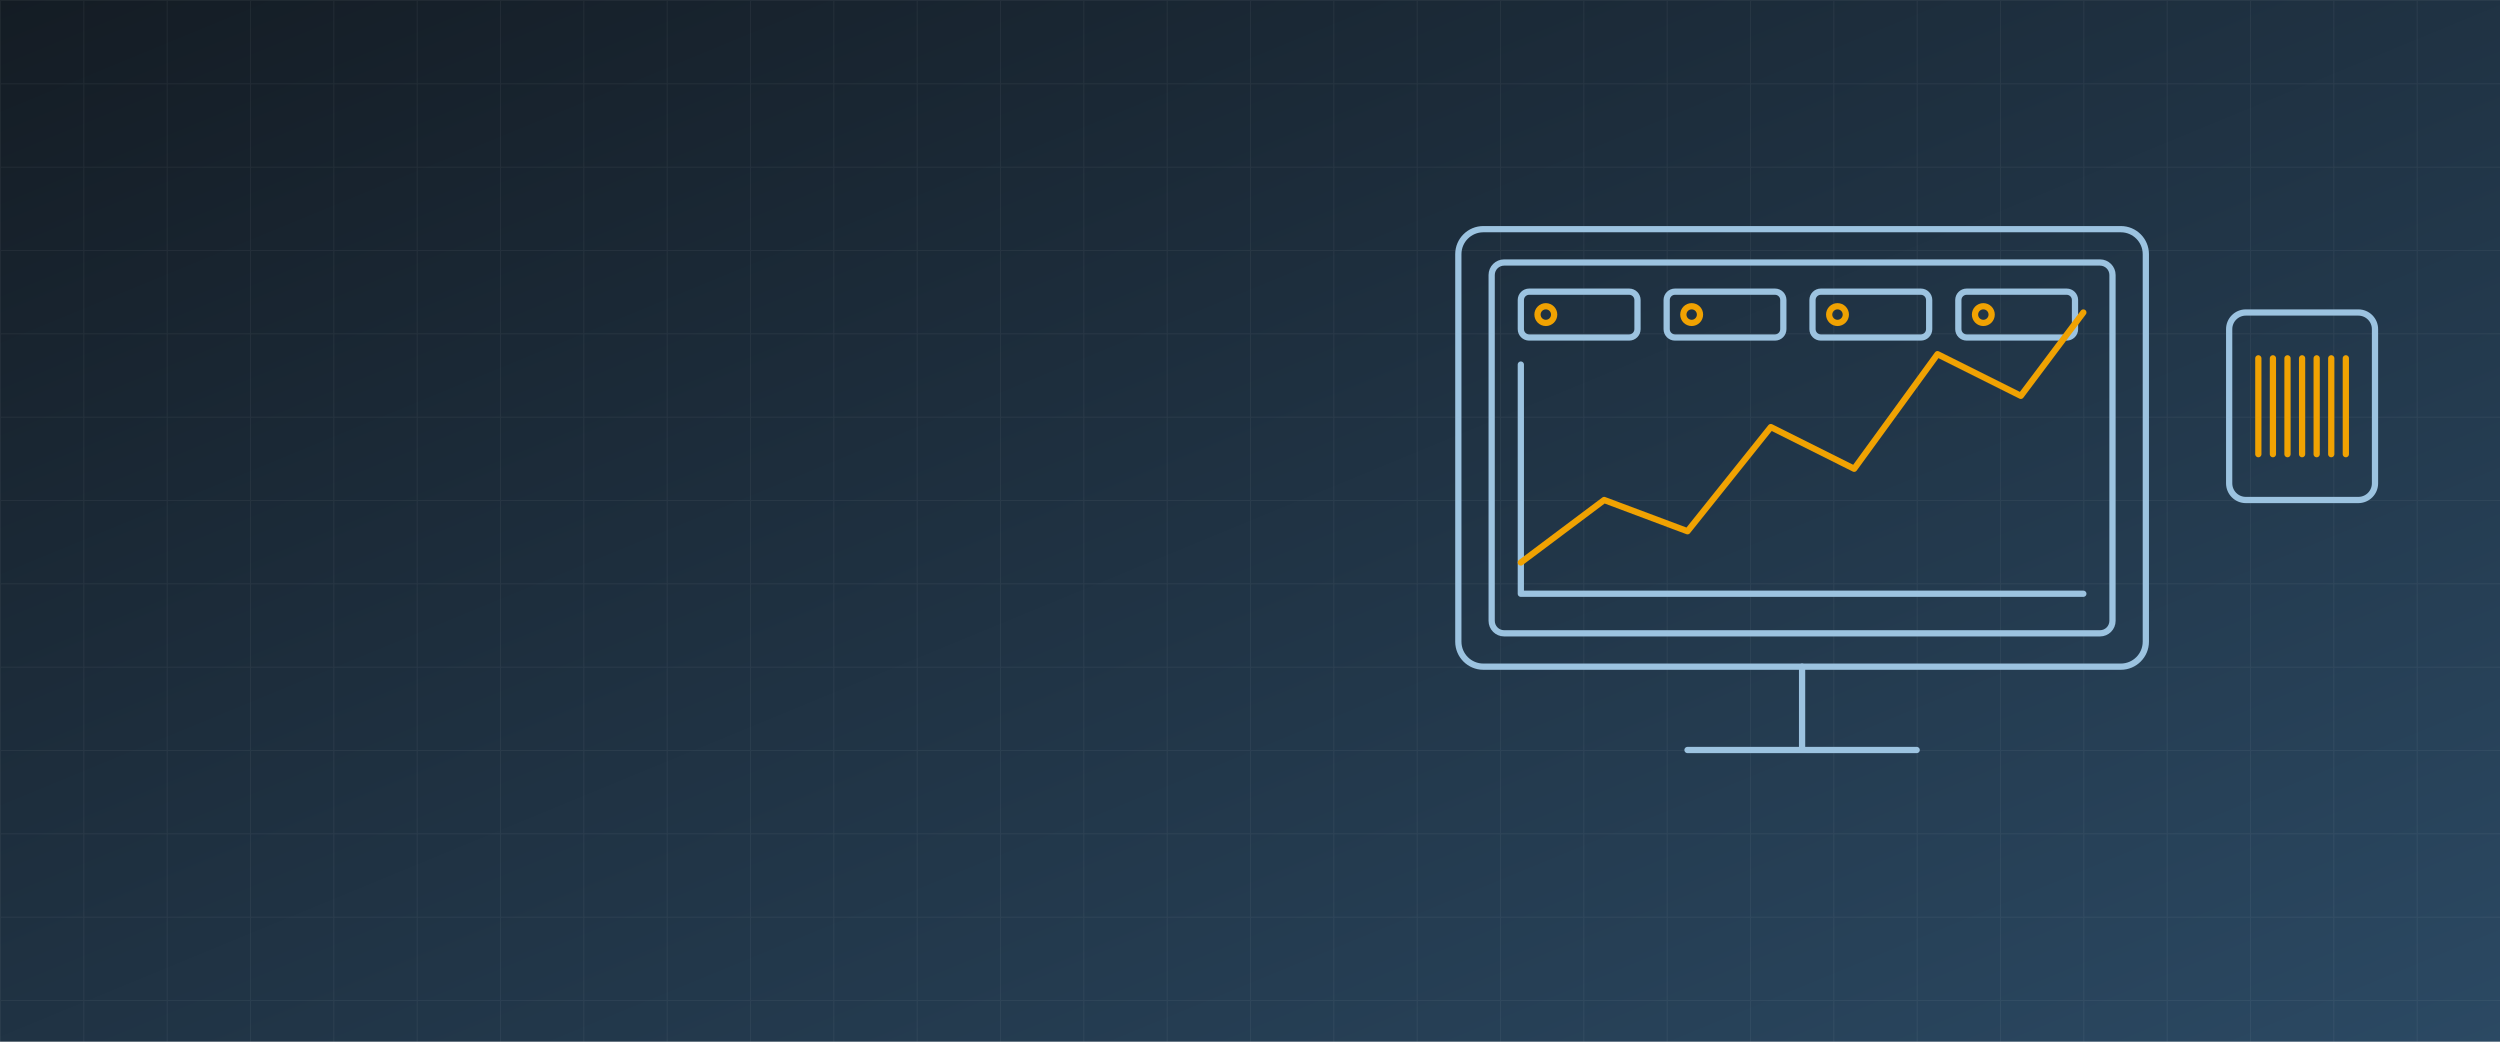
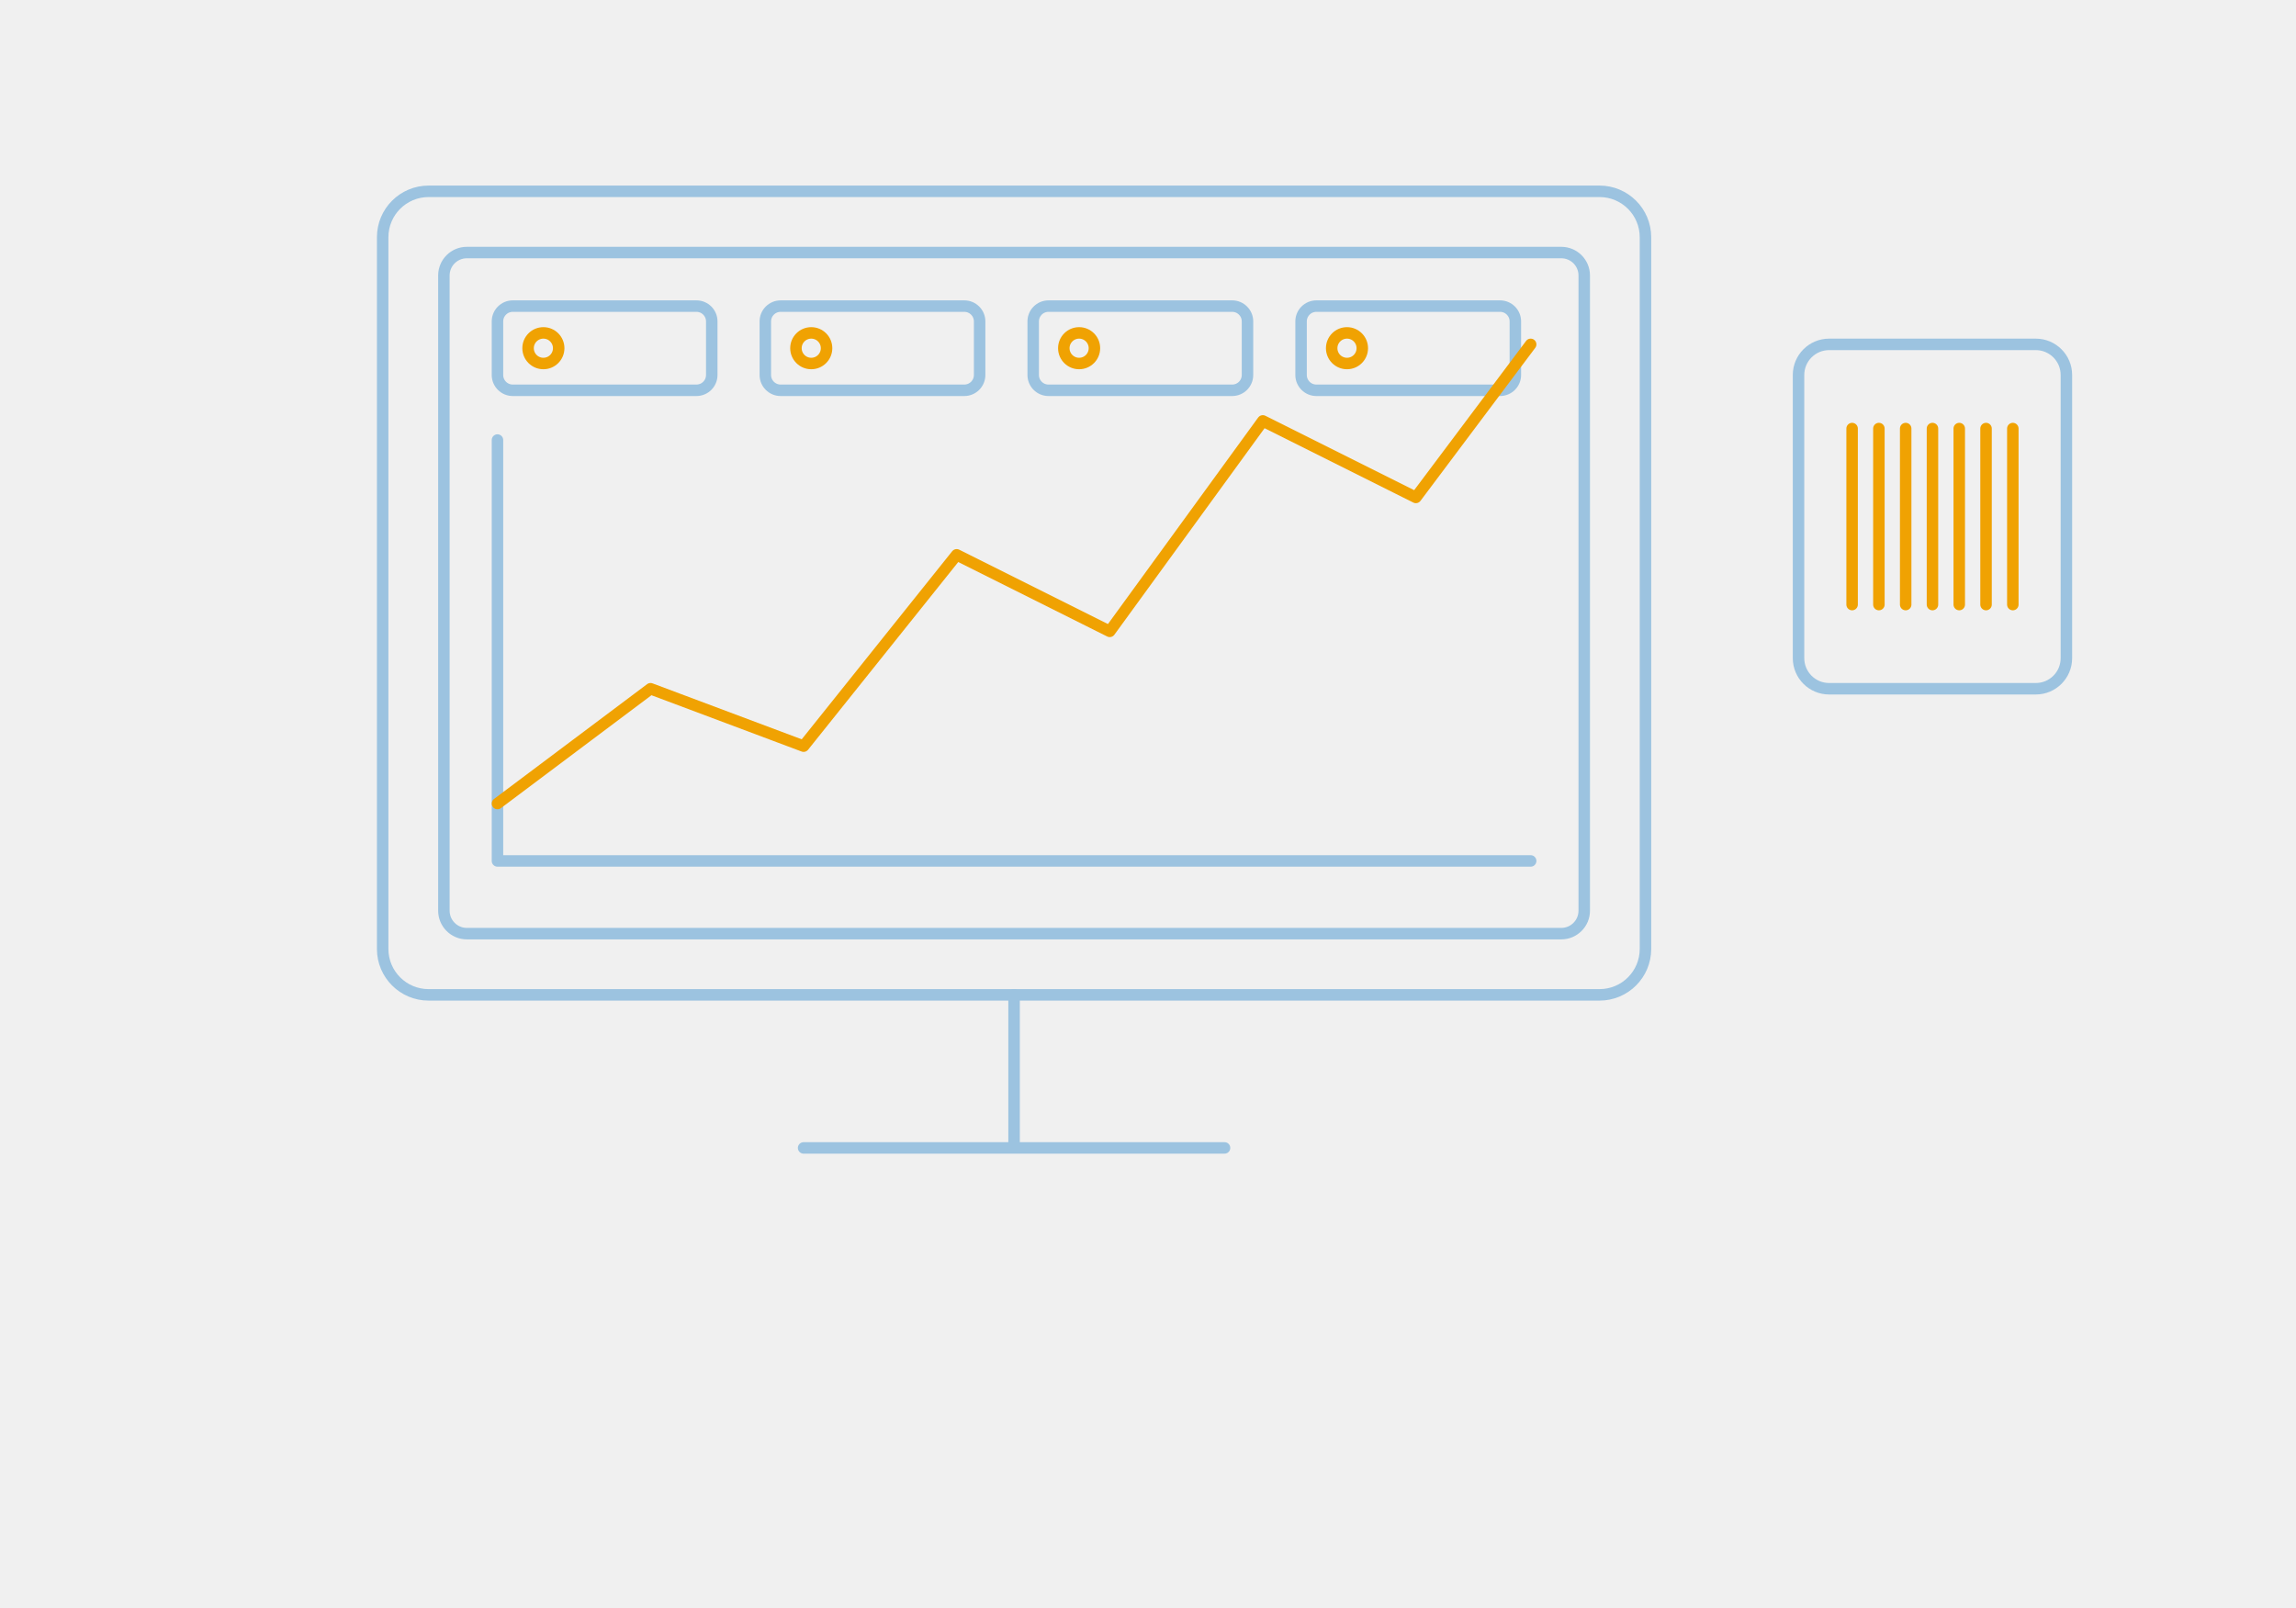
- <svg xmlns="http://www.w3.org/2000/svg" viewBox="0 0 1200 500" preserveAspectRatio="xMidYMid slice">
-   <defs>
-     <linearGradient id="g" x1="0" y1="0" x2="1" y2="1">
-       <stop offset="0" stop-color="#141c24" />
-       <stop offset="1" stop-color="#2b4963" />
-     </linearGradient>
-     <pattern id="p" width="40" height="40" patternUnits="userSpaceOnUse">
-       <path d="M40 0H0V40" fill="none" stroke="#fff" stroke-opacity=".05" />
-     </pattern>
-   </defs>
-   <rect width="1200" height="500" fill="url(#g)" />
-   <rect width="1200" height="500" fill="url(#p)" />
+ <svg xmlns="http://www.w3.org/2000/svg" viewBox="600 60 600 420" preserveAspectRatio="xMaxYMid meet">
  <g fill="none" stroke="#9cc3e0" stroke-width="3" stroke-linejoin="round" stroke-linecap="round">
    <rect x="700" y="110" width="330" height="210" rx="12" />
    <rect x="716" y="126" width="298" height="178" rx="6" />
    <path d="M865 320 V360 M810 360 H920" />
    <rect x="730" y="140" width="56" height="22" rx="4" />
    <circle cx="742" cy="151" r="4" stroke="#f0a202" />
    <rect x="800" y="140" width="56" height="22" rx="4" />
    <circle cx="812" cy="151" r="4" stroke="#f0a202" />
    <rect x="870" y="140" width="56" height="22" rx="4" />
    <circle cx="882" cy="151" r="4" stroke="#f0a202" />
    <rect x="940" y="140" width="56" height="22" rx="4" />
    <circle cx="952" cy="151" r="4" stroke="#f0a202" />
    <path d="M730 175 V285 H1000" />
    <path d="M730 270 L770 240 L810 255 L850 205 L890 225 L930 170 L970 190 L1000 150" stroke="#f0a202" />
    <rect x="1070" y="150" width="70" height="90" rx="8" />
    <line x1="1084" y1="172" x2="1084" y2="218" stroke="#f0a202" />
    <line x1="1091" y1="172" x2="1091" y2="218" stroke="#f0a202" />
    <line x1="1098" y1="172" x2="1098" y2="218" stroke="#f0a202" />
    <line x1="1105" y1="172" x2="1105" y2="218" stroke="#f0a202" />
    <line x1="1112" y1="172" x2="1112" y2="218" stroke="#f0a202" />
    <line x1="1119" y1="172" x2="1119" y2="218" stroke="#f0a202" />
    <line x1="1126" y1="172" x2="1126" y2="218" stroke="#f0a202" />
  </g>
</svg>
